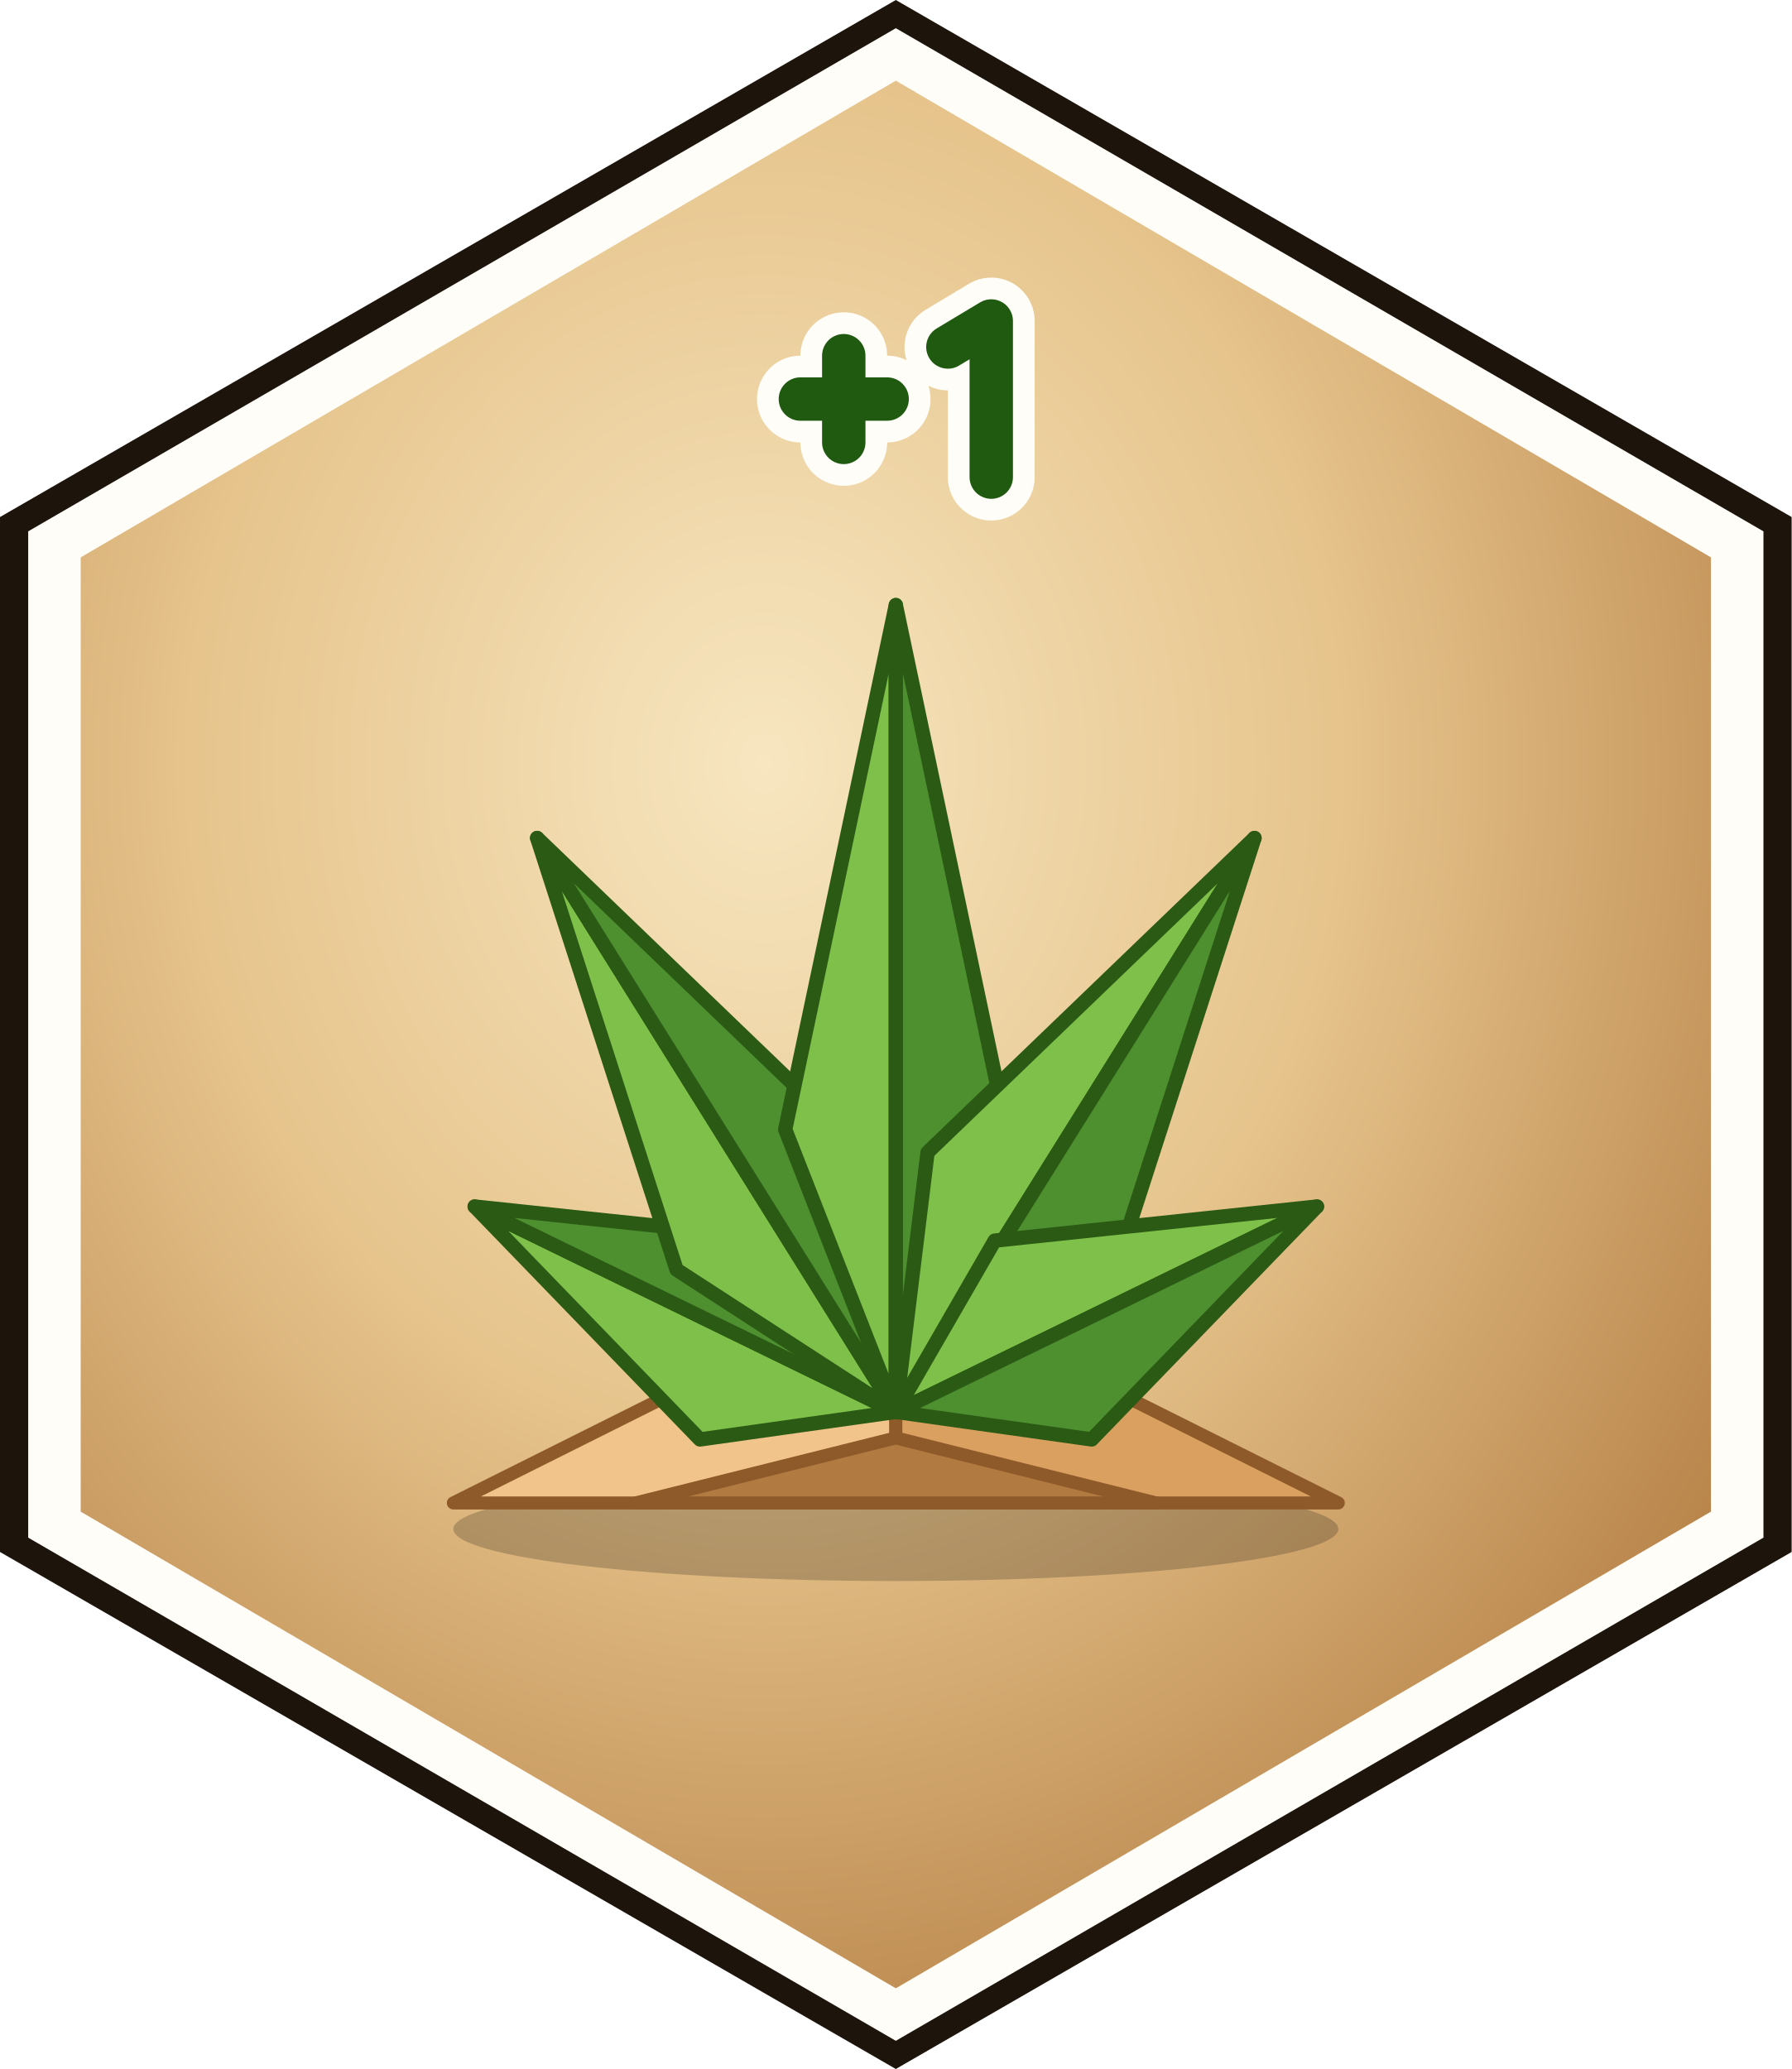
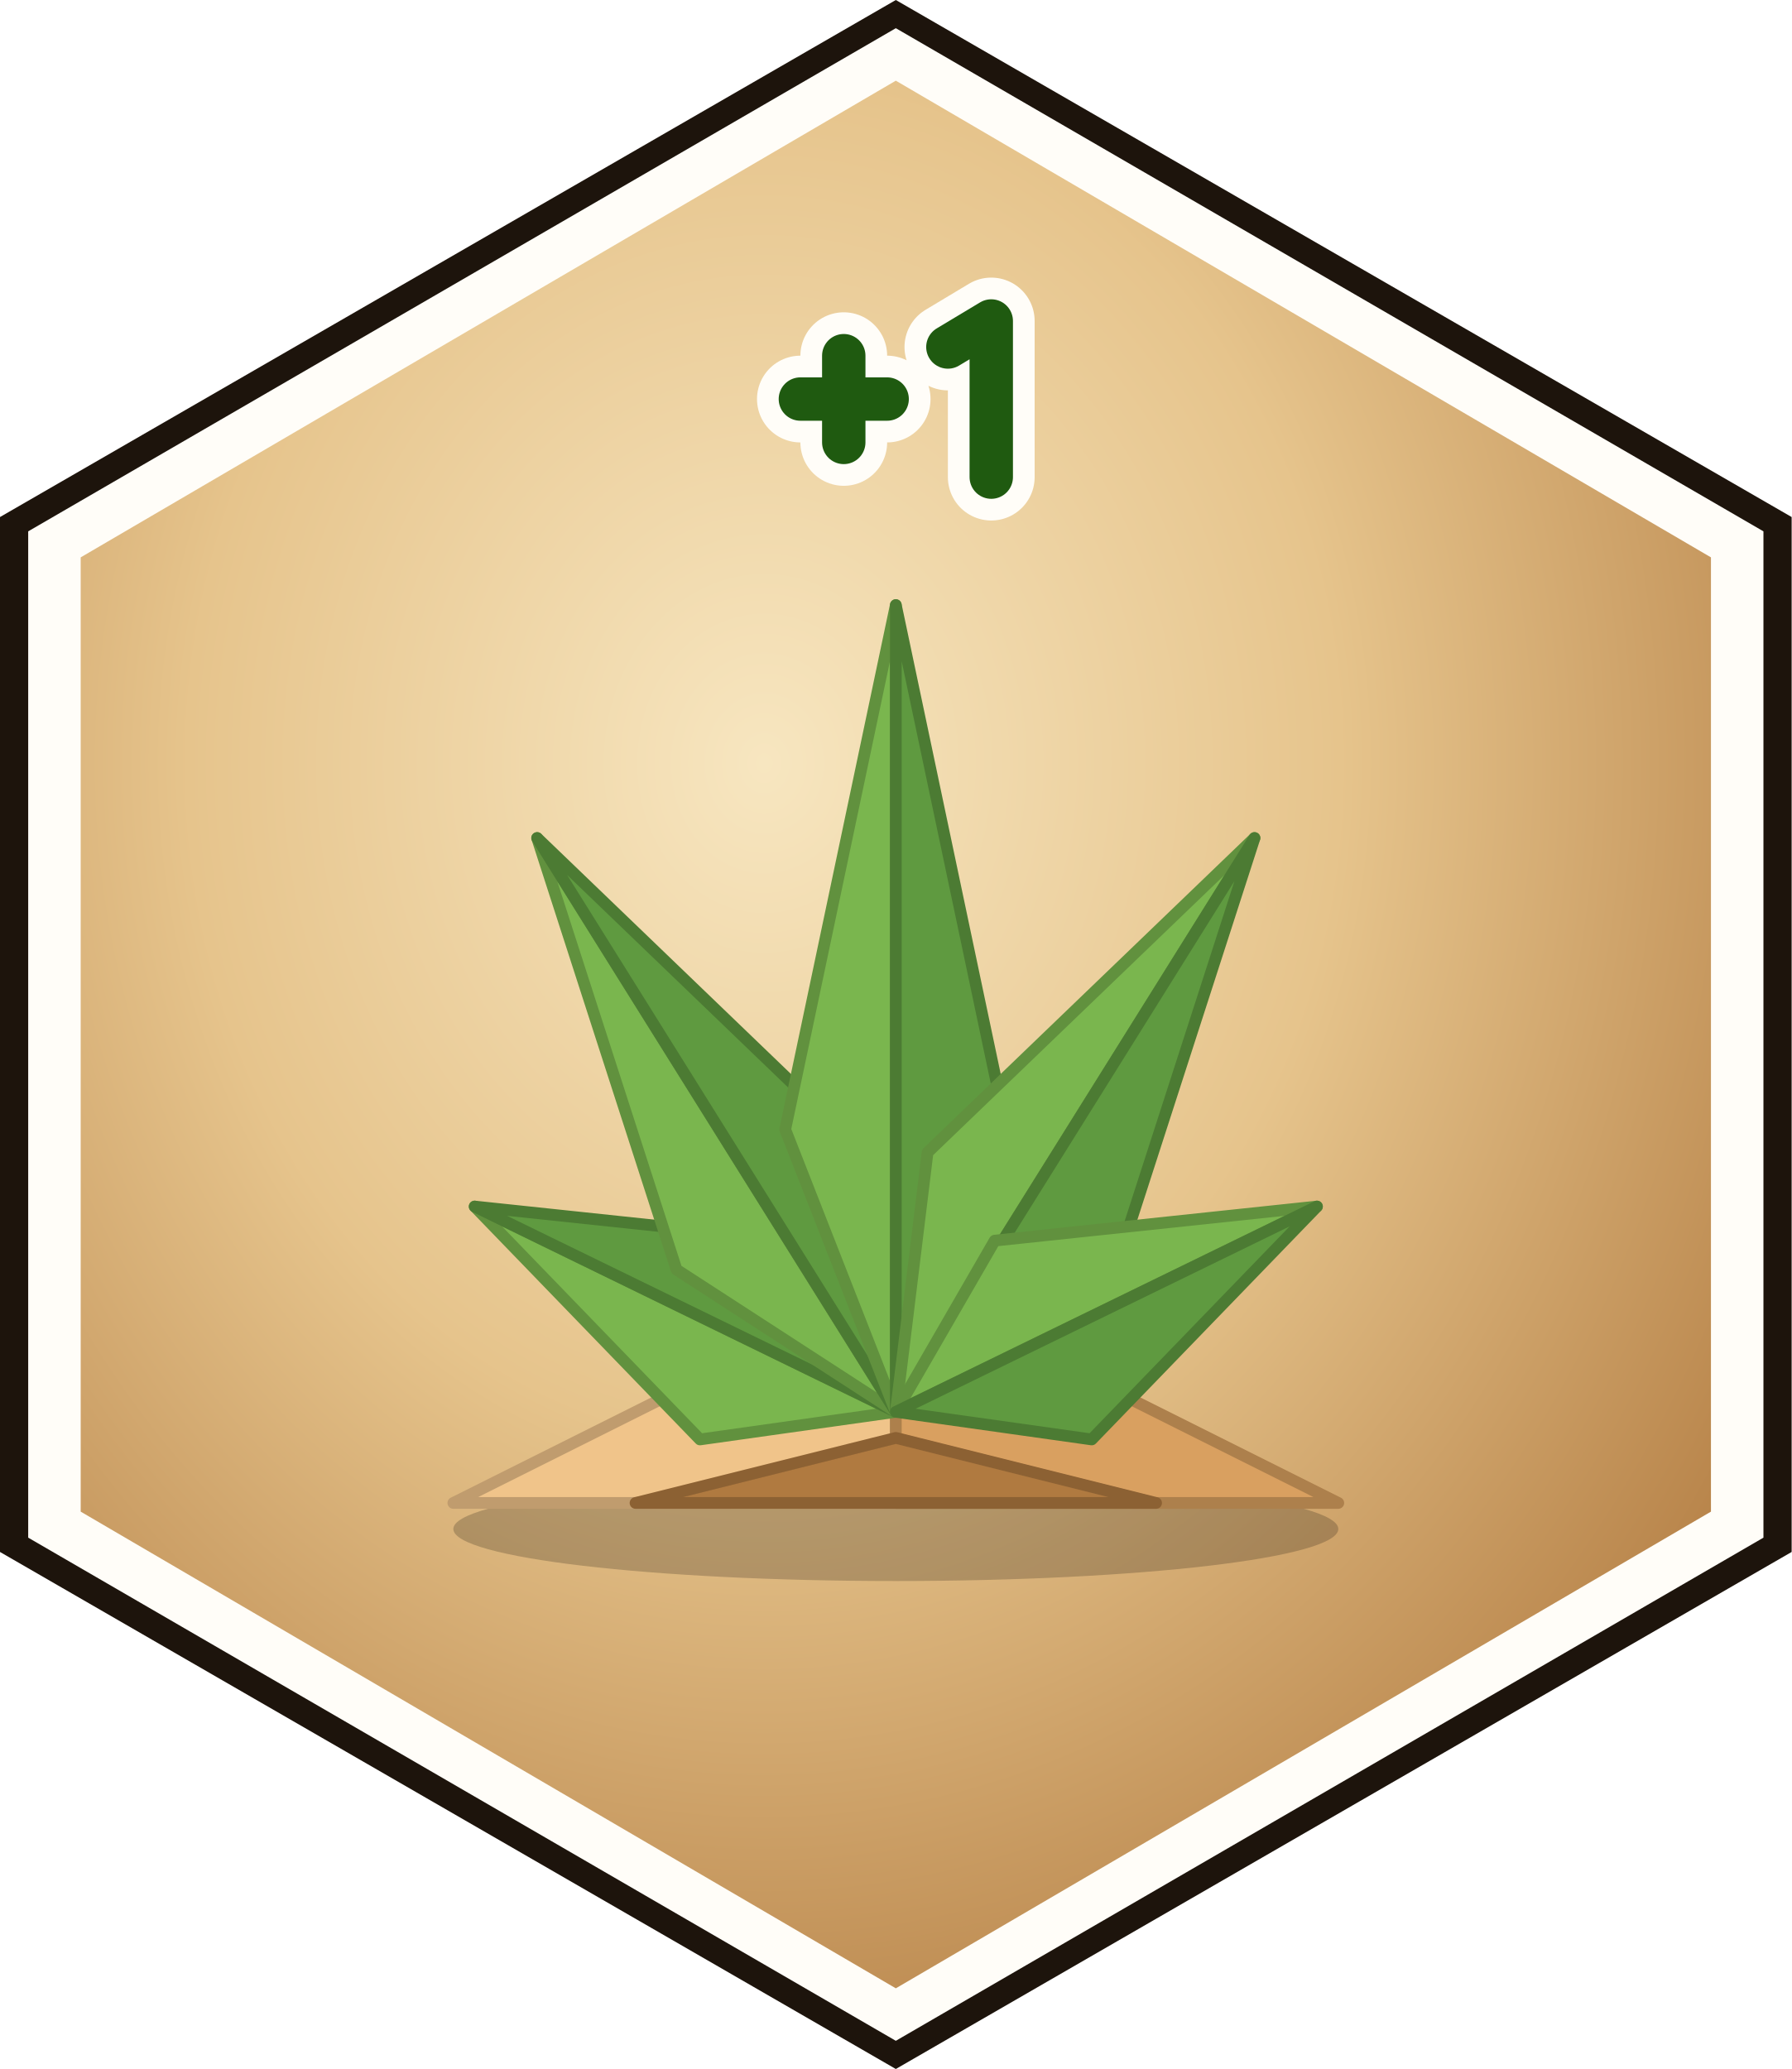
<svg xmlns="http://www.w3.org/2000/svg" viewBox="0 0 413 477" width="413" height="477">
  <defs>
    <radialGradient id="p0" cx="42%" cy="36%" r="70%">
      <stop offset="0.00" stop-color="#f7e6c0" />
      <stop offset="0.50" stop-color="#e6c48c" />
      <stop offset="1.00" stop-color="#b8844a" />
    </radialGradient>
    <clipPath id="hexclip0_0">
      <polygon points="206.5,18.6 394.4,128.5 394.4,348.5 206.5,458.4 18.6,348.5 18.6,128.5" />
    </clipPath>
  </defs>
  <polygon points="206.5,0.0 413.0,119.2 413.0,357.8 206.5,477.0 0.0,357.8 0.0,119.2" fill="#1d140c" />
  <polygon points="206.5,6.5 406.5,122.5 406.5,354.5 206.5,470.5 6.5,354.5 6.5,122.5" fill="#fffdf8" />
  <polygon points="206.5,18.6 394.4,128.5 394.4,348.5 206.5,458.4 18.6,348.5 18.6,128.5" fill="url(#p0)" />
  <g transform="translate(56.5,88.5) scale(3)">
    <ellipse cx="50" cy="88" rx="34" ry="4" fill="#000" opacity=".2" />
-     <polygon points="16.00,86.00 34.00,77.00 50.00,75.00 50.00,86.00" fill="#f0c48a" stroke="#8f5a2a" stroke-width="1" stroke-linejoin="round" />
-     <polygon points="50.00,75.00 66.00,77.00 84.00,86.00 50.00,86.00" fill="#d9a060" stroke="#8f5a2a" stroke-width="1" stroke-linejoin="round" />
-     <polygon points="30.00,86.00 50.00,81.00 70.00,86.00" fill="#b07a40" stroke="#8f5a2a" stroke-width="1" stroke-linejoin="round" />
-     <polygon points="50.00,79.00 34.95,81.12 17.64,63.22" fill="#7fc04a" stroke="#2a5a14" stroke-width="1.1" stroke-linejoin="round" />
-     <polygon points="50.00,79.00 17.64,63.22 42.40,65.84" fill="#4e8f30" stroke="#2a5a14" stroke-width="1.1" stroke-linejoin="round" />
-     <polygon points="50.00,79.00 33.15,68.07 22.44,34.90" fill="#7fc04a" stroke="#2a5a14" stroke-width="1.1" stroke-linejoin="round" />
-     <polygon points="50.00,79.00 22.44,34.90 47.56,59.06" fill="#4e8f30" stroke="#2a5a14" stroke-width="1.1" stroke-linejoin="round" />
-     <polygon points="50.00,79.00 41.50,57.30 50.00,17.00" fill="#7fc04a" stroke="#2a5a14" stroke-width="1.1" stroke-linejoin="round" />
-     <polygon points="50.00,79.00 50.00,17.00 58.50,57.30" fill="#4e8f30" stroke="#2a5a14" stroke-width="1.1" stroke-linejoin="round" />
-     <polygon points="50.00,79.00 52.44,59.06 77.56,34.90" fill="#7fc04a" stroke="#2a5a14" stroke-width="1.1" stroke-linejoin="round" />
-     <polygon points="50.00,79.00 77.56,34.90 66.85,68.07" fill="#4e8f30" stroke="#2a5a14" stroke-width="1.1" stroke-linejoin="round" />
-     <polygon points="50.00,79.00 57.60,65.84 82.36,63.22" fill="#7fc04a" stroke="#2a5a14" stroke-width="1.1" stroke-linejoin="round" />
-     <polygon points="50.00,79.00 82.36,63.22 65.05,81.12" fill="#4e8f30" stroke="#2a5a14" stroke-width="1.1" stroke-linejoin="round" />
+     <polygon points="16.00,86.00 34.00,77.00 50.00,75.00 50.00,86.00" fill="#f0c48a" stroke="#c09c6e" stroke-width="0.9" stroke-linejoin="round" />
+     <polygon points="50.00,75.00 66.00,77.00 84.00,86.00 50.00,86.00" fill="#d9a060" stroke="#ad804c" stroke-width="0.9" stroke-linejoin="round" />
+     <polygon points="30.00,86.00 50.00,81.00 70.00,86.00" fill="#b07a40" stroke="#8c6133" stroke-width="0.9" stroke-linejoin="round" />
+     <polygon points="50.00,79.00 34.95,81.12 17.64,63.22" fill="#7ab64e" stroke="#61913e" stroke-width="0.9" stroke-linejoin="round" />
+     <polygon points="50.00,79.00 17.64,63.22 42.40,65.84" fill="#5f9a40" stroke="#4c7b33" stroke-width="0.9" stroke-linejoin="round" />
+     <polygon points="50.00,79.00 33.15,68.07 22.44,34.90" fill="#7ab64e" stroke="#61913e" stroke-width="0.9" stroke-linejoin="round" />
+     <polygon points="50.00,79.00 22.44,34.90 47.56,59.06" fill="#5f9a40" stroke="#4c7b33" stroke-width="0.9" stroke-linejoin="round" />
+     <polygon points="50.00,79.00 41.50,57.30 50.00,17.00" fill="#7ab64e" stroke="#61913e" stroke-width="0.9" stroke-linejoin="round" />
+     <polygon points="50.00,79.00 50.00,17.00 58.50,57.30" fill="#5f9a40" stroke="#4c7b33" stroke-width="0.9" stroke-linejoin="round" />
+     <polygon points="50.00,79.00 52.44,59.06 77.56,34.90" fill="#7ab64e" stroke="#61913e" stroke-width="0.9" stroke-linejoin="round" />
+     <polygon points="50.00,79.00 77.56,34.90 66.85,68.07" fill="#5f9a40" stroke="#4c7b33" stroke-width="0.9" stroke-linejoin="round" />
+     <polygon points="50.00,79.00 57.60,65.84 82.36,63.22" fill="#7ab64e" stroke="#61913e" stroke-width="0.9" stroke-linejoin="round" />
+     <polygon points="50.00,79.00 82.36,63.22 65.05,81.12" fill="#5f9a40" stroke="#4c7b33" stroke-width="0.9" stroke-linejoin="round" />
  </g>
  <path transform="translate(160.5 42.0) scale(1)" d="M24 50H44M34 40V60M58 38L68 32V68" fill="none" stroke="#fffdf8" stroke-width="20" stroke-linecap="round" stroke-linejoin="round" />
  <path transform="translate(160.5 42.0) scale(1)" d="M24 50H44M34 40V60M58 38L68 32V68" fill="none" stroke="#1f5a10" stroke-width="10" stroke-linecap="round" stroke-linejoin="round" />
</svg>
